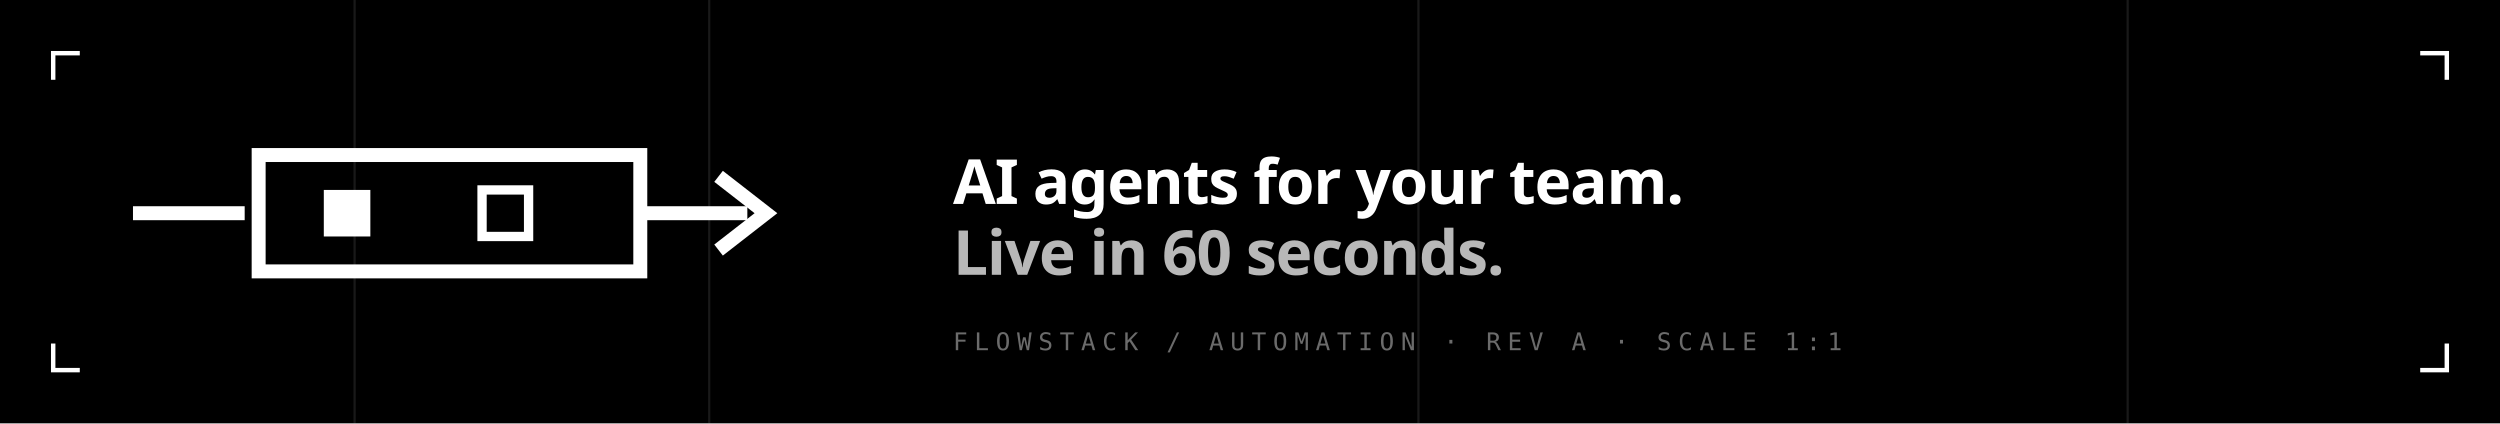
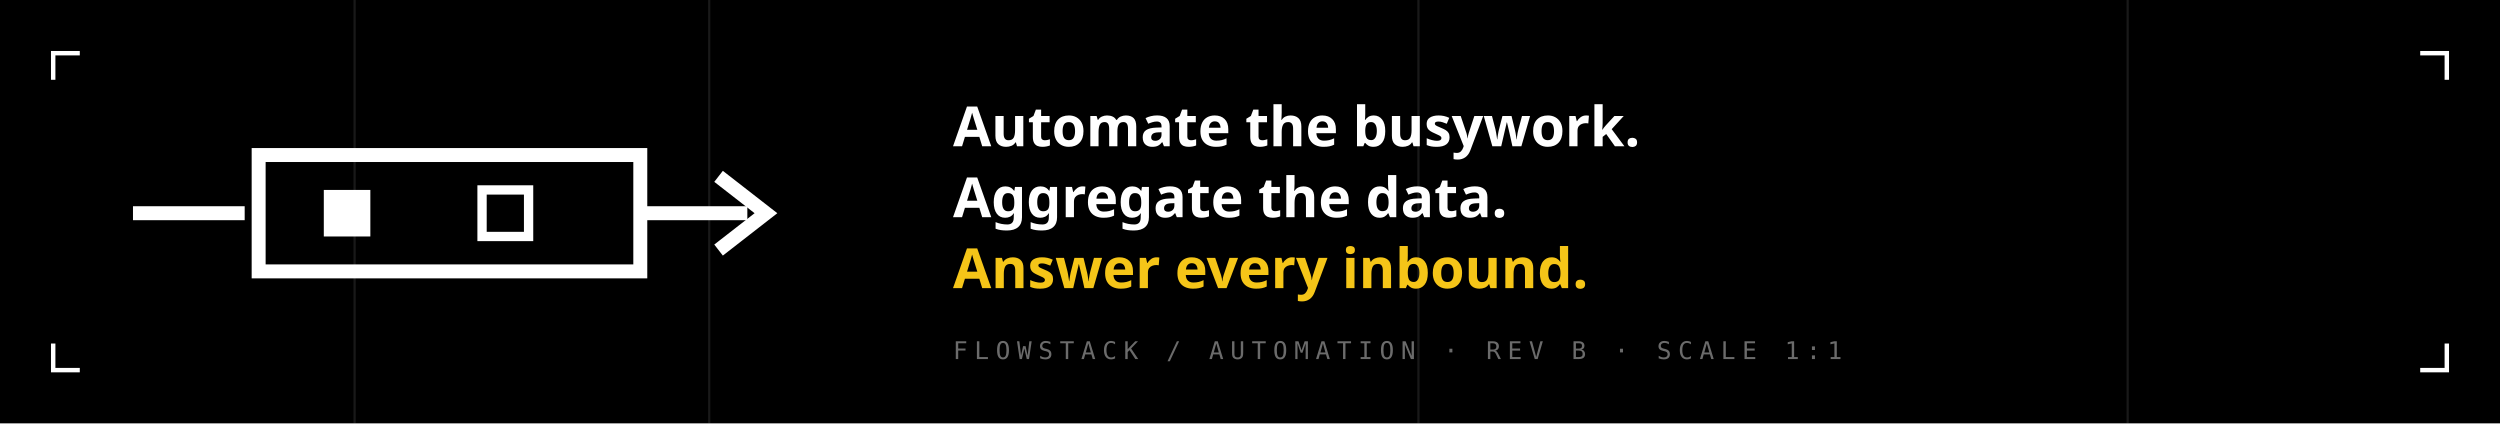
<svg xmlns="http://www.w3.org/2000/svg" width="1128" height="191" viewBox="0 0 1128 191" fill="none" role="img" aria-label="Flowstack LinkedIn company cover">
  <rect width="1128" height="191" fill="#000000" />
  <g stroke="rgba(255,255,255,0.10)" stroke-width="1">
    <line x1="160" y1="0" x2="160" y2="191" />
    <line x1="320" y1="0" x2="320" y2="191" />
    <line x1="640" y1="0" x2="640" y2="191" />
    <line x1="960" y1="0" x2="960" y2="191" />
  </g>
  <g stroke="#FFFFFF" stroke-width="2" fill="none">
    <path d="M24 36 L24 24 L36 24" />
    <path d="M1092 24 L1104 24 L1104 36" />
    <path d="M24 155 L24 167 L36 167" />
    <path d="M1092 167 L1104 167 L1104 155" />
  </g>
  <g transform="translate(60 50) scale(0.42)">
    <path d="M0 110 H120" stroke="#FFFFFF" stroke-width="15" />
    <rect x="135" y="47.5" width="410" height="125" stroke="#FFFFFF" stroke-width="15" fill="none" />
    <rect x="205" y="85" width="50" height="50" fill="#FFFFFF" />
    <rect x="375" y="85" width="50" height="50" stroke="#FFFFFF" stroke-width="10" fill="none" />
    <path d="M545 110 H660" stroke="#FFFFFF" stroke-width="15" />
    <path d="M635 75 L680 110 L635 145" stroke="#FFFFFF" stroke-width="15" stroke-linecap="square" stroke-linejoin="miter" fill="none" />
  </g>
-   <g font-family="sans-serif" font-weight="600" fill="#FFFFFF">
-     <text x="430" y="92" font-size="28" letter-spacing="-0.5">AI agents for your team.</text>
-     <text x="430" y="124" font-size="28" letter-spacing="-0.5" fill="#B8B8B8">Live in 60 seconds.</text>
+   <g font-family="sans-serif" font-weight="600" font-size="25">
+     <text x="430" y="66" fill="#FFFFFF">Automate the busywork.</text>
+     <text x="430" y="98" fill="#FFFFFF">Aggregate the data.</text>
+     <text x="430" y="130" fill="#F5C518">Answer every inbound.</text>
  </g>
  <g font-family="ui-monospace, Menlo, monospace" font-size="11" letter-spacing="3" fill="#6B6B6B">
-     <text x="430" y="158">FLOWSTACK / AUTOMATION  ·  REV A  ·  SCALE 1:1</text>
+     <text x="430" y="162">FLOWSTACK / AUTOMATION  ·  REV B  ·  SCALE 1:1</text>
  </g>
</svg>
